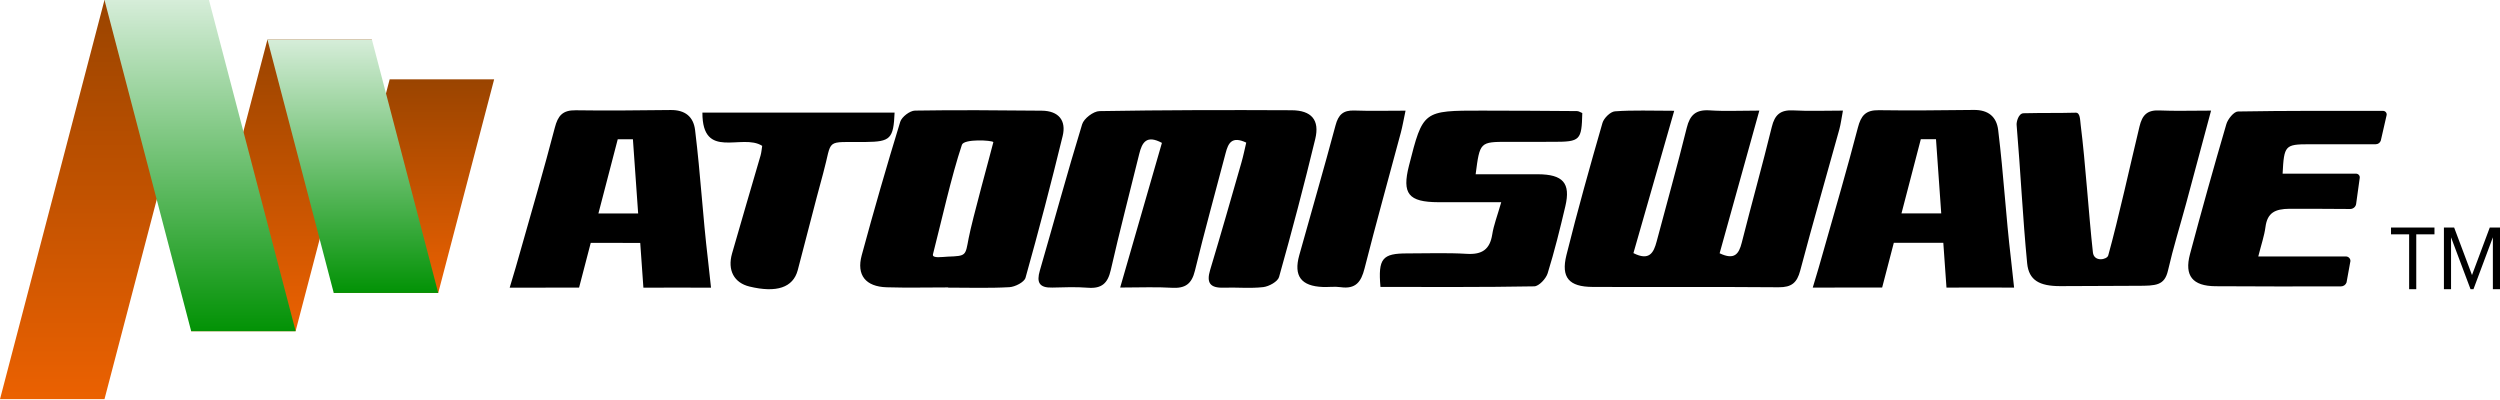
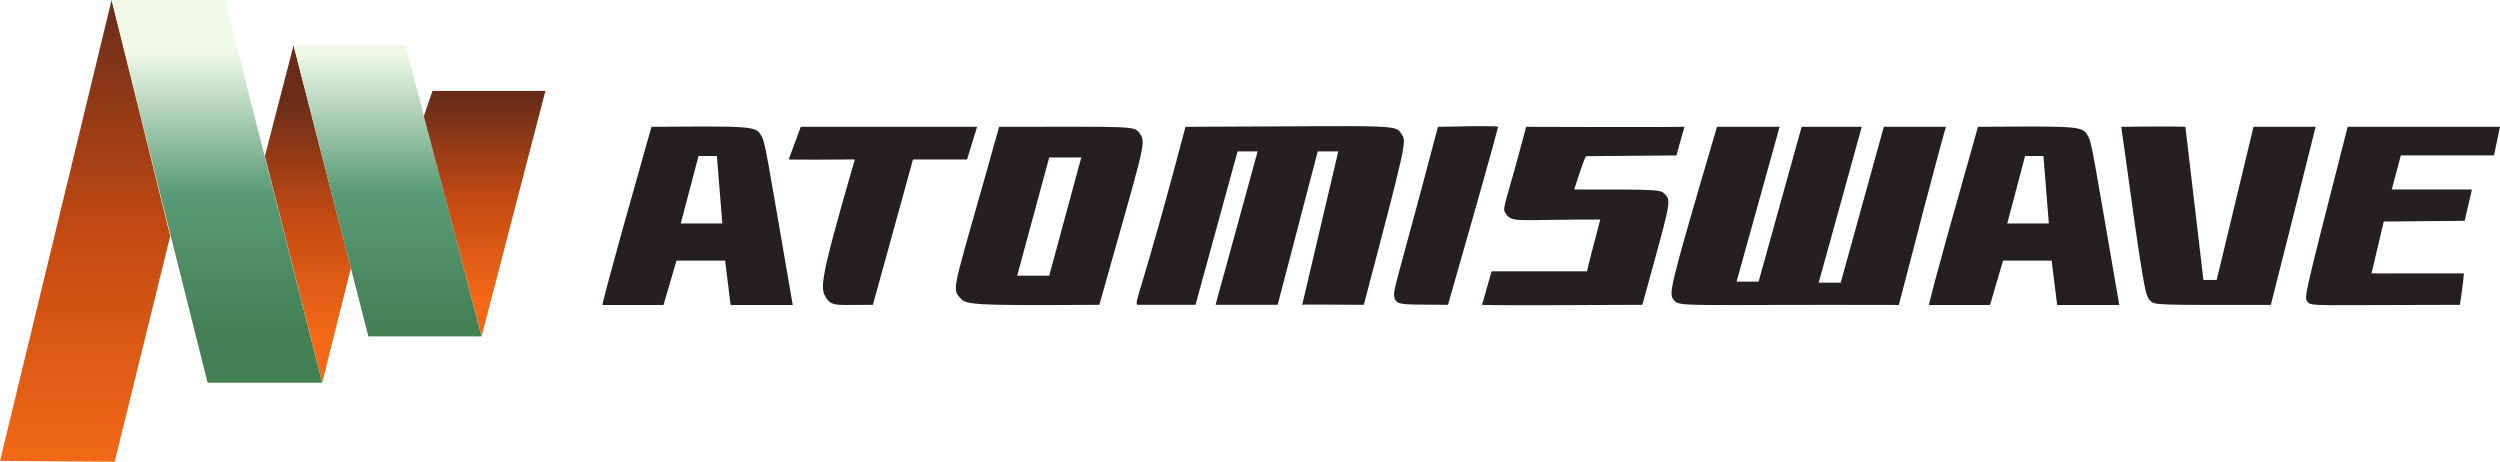
- <svg xmlns="http://www.w3.org/2000/svg" viewBox="0 0 1919.575 306.48">
-   <linearGradient id="a" gradientUnits="userSpaceOnUse" x1="317.84" y1="224.944" x2="317.84" y2="60.902">
-     <stop offset="0" stop-color="#eb6101" />
-     <stop offset="1" stop-color="#9a4400" />
+ <svg xmlns="http://www.w3.org/2000/svg" xmlns:xlink="http://www.w3.org/1999/xlink" height="152.559mm" viewBox="0 0 495.59 91.536" width="825.984mm">
+   <linearGradient id="a">
+     <stop offset="0" stop-color="#f36917" />
+     <stop offset=".5" stop-color="#c24a13" />
+     <stop offset="1" stop-color="#682c19" />
  </linearGradient>
-   <path fill="url(#a)" d="M336.482 224.944h-80.224l42.94-164.042h80.225z" />
-   <linearGradient id="b" gradientUnits="userSpaceOnUse" x1="216.145" y1="254.308" x2="216.145" y2="30.393">
-     <stop offset="0" stop-color="#eb6101" />
-     <stop offset="1" stop-color="#9a4400" />
+   <linearGradient id="b" gradientTransform="matrix(-.00002 -177.2217 177.2217 -.00002 220.3335 -349.8897)" gradientUnits="userSpaceOnUse" spreadMethod="pad" x1="0" x2="1" xlink:href="#a" y1="0" y2="0" />
+   <linearGradient id="c">
+     <stop offset="0" stop-color="#f0f9e8" />
+     <stop offset=".511" stop-color="#599b77" />
+     <stop offset="1" stop-color="#458055" />
  </linearGradient>
-   <path fill="url(#b)" d="M226.951 254.307h-80.224l58.612-223.914h80.225z" />
-   <linearGradient id="c" gradientUnits="userSpaceOnUse" x1="80.225" y1="306.48" x2="80.225">
-     <stop offset="0" stop-color="#eb6101" />
-     <stop offset="1" stop-color="#9a4400" />
-   </linearGradient>
-   <path fill="url(#c)" d="M80.225 306.48H0L80.225 0h80.225z" />
-   <linearGradient id="d" gradientUnits="userSpaceOnUse" x1="270.914" y1="224.944" x2="270.914" y2="30.393">
-     <stop offset="0" stop-color="#029205" />
-     <stop offset="1" stop-color="#d6edd9" />
-   </linearGradient>
-   <path fill="url(#d)" d="M285.564 30.393h-80.225l50.926 194.551h80.225z" />
-   <linearGradient id="e" gradientUnits="userSpaceOnUse" x1="153.621" y1="254.308" x2="153.621">
-     <stop offset="0" stop-color="#029205" />
-     <stop offset="1" stop-color="#d6edd9" />
-   </linearGradient>
-   <path fill="url(#e)" d="M227.018 254.307L160.45 0H80.225l66.568 254.307z" />
-   <g>
-     <path d="M956.903 109.502c-11.134-5.284-13.855.505-15.822 8.03-7.866 30.099-16.257 60.075-23.576 90.298-2.473 10.212-7.424 13.78-17.895 13.128-12.012-.748-24.11-.173-39.508-.173l32.056-111.079c-11.87-6.394-15.269-.281-17.428 8.516-7.296 29.73-15.071 59.355-21.865 89.192-2.287 10.044-6.887 14.345-17.551 13.517-9.069-.704-18.246-.375-27.364-.12-10.075.283-12.138-4.061-9.561-12.941 10.878-37.478 21.088-75.146 32.517-112.461 1.35-4.407 8.655-10.013 13.29-10.093 49.163-.845 98.345-.908 147.519-.665 15.301.076 21.683 7.502 18.181 22.011-8.57 35.509-17.906 70.854-27.802 106.034-.99 3.518-7.71 7.244-12.151 7.758-9.998 1.156-20.244.085-30.372.427-10.66.36-13.311-3.918-10.385-13.619 8.275-27.435 16.12-54.994 24.043-82.529 1.457-5.057 2.48-10.23 3.674-15.231zM1285.509 85.06l-31.317 109.289c12.23 6.203 15.54-.285 17.822-8.891 7.721-29.114 15.893-58.12 23.128-87.346 2.451-9.902 7.044-14.096 17.712-13.366 11.486.786 23.073.178 38.017.178l-30.492 109.551c11.338 5.395 14.779.643 17.001-8.167 7.483-29.674 15.792-59.153 23.063-88.874 2.288-9.352 6.631-13.22 16.6-12.665 12.013.668 24.095.158 38.02.158-1.171 6.208-1.652 10.377-2.761 14.381-10.023 36.172-20.449 72.242-30.054 108.517-2.44 9.215-6.553 12.828-16.549 12.742-47.641-.412-95.289-.019-142.933-.259-18.008-.091-24.31-7.175-20.015-24.439 8.462-34.004 17.963-67.771 27.668-101.463 1.064-3.694 6.084-8.666 9.589-8.923 13.998-1.026 28.123-.423 45.501-.423zM727.901 220.689c-15.714 0-31.439.379-47.137-.105-16.055-.495-23.246-9.305-19.12-24.549a3227.636 3227.636 0 0 1 29.572-102.484c1.155-3.769 7.384-8.562 11.337-8.631 32.426-.563 64.871-.213 97.309.067 13.168.114 18.938 7.691 16.082 19.421a3235.773 3235.773 0 0 1-28.519 108.864c-.946 3.37-7.996 6.986-12.404 7.232-15.662.876-31.407.342-47.121.342l.001-.157zm-11.546-25.449c-.877 3.411 7.367 1.967 11.327 1.818 14.433-.544 13.499-.647 16.077-14.143 2.754-14.417 16.835-65.069 18.977-73.812-1.215-1.453-22.572-2.635-24.156 2.086-8.051 24.001-15.825 59.164-22.225 84.051zM1697.727 84.93c-6.92 25.782-12.983 48.537-19.143 71.266-4.645 17.138-9.967 34.124-13.913 51.41-2.666 11.68-9.13 11.837-23.695 11.837-21.41 0-36.148.252-59.069.252-15.879 0-24.123-4.426-25.395-17.535-3.424-35.295-5.094-71.054-8.102-106.387-.166-1.946 1.312-8.725 5.357-8.818 15.975-.37 26.698-.059 40.032-.432 3.477-.097 3.312 5.445 3.819 9.459 3.646 28.826 6.166 68.832 9.366 97.717.761 7.708 10.854 5.785 11.791 2.405 7.906-28.52 17.061-70.237 24.001-98.993 2.091-8.665 5.791-12.74 15.266-12.312 12.024.542 24.097.131 39.685.131zM1133.047 133.782c16.574 0 32.179-.054 47.784.014 19.301.084 25.266 6.77 21.094 24.531-4.06 17.287-8.334 34.561-13.587 51.526-1.277 4.122-6.711 9.948-10.329 10.014-39.396.721-78.811.451-118.046.451-1.917-21.906 1.411-25.767 20.615-25.741 15.207.02 30.458-.597 45.607.329 11.904.728 17.802-3.471 19.602-14.894 1.13-7.171 3.861-14.103 6.904-24.745-17.583 0-32.95.052-48.316-.012-22.949-.096-28.018-6.457-22.515-28.087 10.744-42.231 10.744-42.267 56.027-42.232 24.328.019 48.656.162 72.983.358 1.383.011 2.758 1.008 4.062 1.517-.498 20.929-1.615 22.053-21.952 22.093-11.659.023-23.318-.004-34.977.005-21.727.016-21.727.02-24.956 24.873zM585.232 111.989c-15.43-9.917-46.001 11.499-45.907-25.526h147.568c-.835 20.072-3.219 22.375-22.154 22.558-32.283.311-25.191-3.233-32.705 24.116-6.788 24.705-12.908 49.582-19.513 74.335-3.566 13.362-16.304 17.563-37.035 12.548-11.775-2.848-17.075-12.442-13.393-25.394 7.142-25.126 14.628-50.159 21.899-75.251.663-2.288.806-4.72 1.24-7.386zM1079.219 84.978c-1.578 7.416-2.374 12.188-3.619 16.845-9.308 34.793-19.016 69.489-27.88 104.388-2.58 10.16-6.715 15.946-18.37 14.284-4.464-.637-9.109.03-13.661-.145-16.641-.639-22.52-8.406-18.095-24.31 9.26-33.288 18.964-66.461 27.882-99.835 2.164-8.1 5.82-11.666 14.518-11.344 12.46.46 24.952.117 39.225.117zM485.971 106.931h-11.649l-14.849 56.977h30.524l-4.026-56.977zm57.712 93.323l2.255 20.632c-4.555-.145-47.357-.001-51.918 0l-2.428-34.367-38.004-.038-8.95 34.341c-20.032 0-36.576.064-53.292.064 3.288-10.644 6.02-20.336 8.394-28.701 8.899-31.352 18.058-62.642 26.269-94.165 2.363-9.071 5.87-13.509 16.057-13.346 24.311.389 48.638.041 72.956-.198 10.987-.108 17.438 5.091 18.689 15.403 4.453 36.698 5.629 63.666 9.972 100.375zM1486.512 106.867h-11.649l-14.849 56.977h30.524l-4.026-56.977zm57.713 93.323l2.255 20.632c-4.555-.145-47.357-.001-51.918 0l-2.428-34.367-38.004-.038-8.95 34.341c-20.032 0-36.576.064-53.292.064 3.288-10.644 6.02-20.336 8.394-28.701 8.899-31.352 18.058-62.642 26.269-94.165 2.363-9.071 5.87-13.509 16.057-13.346 24.311.389 48.638.041 72.956-.198 10.987-.108 17.438 5.091 18.689 15.403 4.453 36.698 5.629 63.666 9.972 100.375zM1801.743 216.868l2.808-15.46c.758-2.216-.937-4.503-3.337-4.503l-67.243.025c2.356-9.389 4.638-15.889 5.514-22.563 1.454-11.076 7.346-13.954 18.547-14.064 10.018-.099 33.903.13 46.499.167 2.319.007 4.267-1.66 4.576-3.896l2.774-20.032c.235-1.695-1.12-3.202-2.878-3.202h-56.348c1.105-21.713 1.866-22.515 20.333-22.583 11.74-.043 37.404.015 51.184-.01 1.813-.003 3.382-1.166 3.894-2.858l4.391-19.2c.538-1.779-.811-3.56-2.717-3.561-36.596-.014-74.815-.173-111.375.476-3.115.055-7.769 5.821-8.907 9.71a4233.756 4233.756 0 0 0-27.925 99.839c-4.43 16.63 2.003 24.466 19.556 24.621 27.308.241 68.037.172 96.357.128 1.959-.003 3.678-1.225 4.297-3.034z" />
-     <g>
-       <path d="M1855.278 222.069h-5.474v-42.128h-13.916v-5.255h33.371v5.255h-13.981v42.128zM1919.575 222.069h-5.474v-39.853l-14.904 39.853h-2.243l-14.968-39.853v39.853h-5.474v-47.383h7.846l13.718 36.514 13.653-36.514h7.846v47.383z" />
+   <linearGradient id="d" gradientTransform="matrix(-.14835 106.2346 -106.2346 -.14835 270.9917 -507.1177)" gradientUnits="userSpaceOnUse" spreadMethod="pad" x1="0" x2="1" xlink:href="#c" y1="0" y2="0" />
+   <linearGradient id="e" gradientTransform="matrix(0 -91.23962 91.23962 0 305.833 -398.5498)" gradientUnits="userSpaceOnUse" spreadMethod="pad" x1="0" x2="1" xlink:href="#a" y1="0" y2="0" />
+   <linearGradient id="f" gradientTransform="matrix(0 104.7657 -104.7657 0 336.416 -506.8496)" gradientUnits="userSpaceOnUse" spreadMethod="pad" x1="0" x2="1" xlink:href="#c" y1="0" y2="0" />
+   <linearGradient id="g" gradientTransform="matrix(0 -77.85007 77.85007 0 373.667 -412.0342)" gradientUnits="userSpaceOnUse" spreadMethod="pad" x1="0" x2="1" xlink:href="#a" y1="0" y2="0" />
+   <g stroke-width=".683">
+     <path d="m187.667-350.224s42.833-176.888 42.833-176.888 22.5 90.555 22.5 90.555-21.334 86.667-21.334 86.667-44-.334-44-.334z" fill="url(#b)" transform="matrix(.5165019 0 0 .5165019 -96.93036 272.2543)" />
+     <path d="m230.5-527.112h43.5s37.334 146.89 37.334 146.89h-44s-36.834-146.89-36.834-146.89z" fill="url(#d)" transform="matrix(.5165019 0 0 .5165019 -96.93036 272.2543)" />
+     <path d="m300.332-509.667s22.002 85.446 22.002 85.446-11 44-11 44-22.001-87-22.001-87 11-42.446 11-42.446z" fill="url(#e)" transform="matrix(.5165019 0 0 .5165019 -96.93036 272.2543)" />
+     <path d="m300.332-509.667s28.735 111.666 28.735 111.666h43.433s-29.23-111.666-29.23-111.666z" fill="url(#f)" transform="matrix(.5165019 0 0 .5165019 -96.93036 272.2543)" />
+     <path d="m397-492.223s-24.5 94.222-24.5 94.222-22.166-84.555-22.166-84.555 3.333-9.667 3.333-9.667z" fill="url(#g)" transform="matrix(.5165019 0 0 .5165019 -96.93036 272.2543)" />
+   </g>
+   <g fill="#242021" stroke-width=".296" transform="matrix(1.191695 0 0 1.191695 -49.57879 406.1895)">
+     <path d="m179.132-291.163c-1.159-1.665-1.316-2.537 4.675-23.165-10.084.083-11 0-11 0s2-5.427 2-5.427h29.333s-1.667 5.427-1.667 5.427h-9s.008.039-6.667 24.186c-5.841-.021-6.732.334-7.675-1.021z" />
+     <path d="m216.14-314.661s-5.333 19.666-5.333 19.666h5.333s5.333-19.666 5.333-19.666zm15.159-3.836c.996 1.503.5 2.334-6.826 28.354-22.674.146-22.174-.021-23.341-1.354-1.321-1.511-.5-2.507 6.675-28.258 23.041.003 22.5-.24 23.492 1.258z" />
+     <path d="m230.807-290.143c-.576-.477.75-2.05 8-29.612 36.791-.122 34.791-.49 36.041 1.385.715 1.072.617 1.706-6.375 28.228-12-.103-10.25 0-10.25 0s6-25.519 6-25.519h-3.417s-6.667 25.519-6.667 25.519h-10.333s7-25.519 7-25.519h-3.333s-7 25.519-7 25.519z" />
+     <path d="m273.599-291.245c-.375-1.375 0-1.132 7.209-28.51 10.416-.247 9.999 0 9.999 0s-.341 1.758-8.333 29.612c-7.125-.103-8.521.196-8.875-1.103z" />
+     <path d="m288.141-290.143s1.583-5.571 1.583-5.571h15.875s.208-1.114 2.208-8.614c-14.333-.042-14.716.669-15.833-1.167-.508-.836.159-1.509 3.5-14.26 22.325.084 26.333 0 26.333 0s-1.333 4.76-1.333 4.76-15 .125-15 .125-.175-.293-2 5.542c15-.042 14.37.078 15.125.833 1.125 1.125.75 1.75-3.792 18.353-28.167.147-26.666 0-26.666 0z" />
+     <path d="m327.224-319.755c-8.25 28.043-8.049 27.697-7.125 28.885.875 1.125 2.25.649 37.375.752 7-27.103 7.833-29.637 7.833-29.637h-10.333s-7.167 25.927-7.167 25.927h-3.667s7.167-25.927 7.167-25.927h-10s-7.166 25.76-7.166 25.76h-3.667s7.167-25.76 7.167-25.76-1.667 0-10.417 0z" />
+     <path d="m394.474-319.755c3.834 27.753 3.959 28.052 4.834 28.927.75.75.791.708 20.041.708 7.125-28.125.375-1.507 7.458-29.635h-10.333s-6.125 25.469-6.125 25.469h-2.208s-3-25.469-3-25.469-2.542-.122-10.667 0z" />
+     <path d="m457.474-319.755s-1.125.003-25.333 0c-7.292 28.503-7.292 28.362-6.667 29.135s1.5.5 25.333.478c.542-3.478.667-5.228.667-5.228h-15.375s2.042-8.625 2.042-8.625 13.458-.125 13.458-.125 1.208-5.208 1.208-5.208h-13.333s1.5-5.667 1.5-5.667h15.5s1-4.76 1-4.76z" />
+     <g stroke-width=".296">
+       <path d="m378.474-314.901s-2.963 11.219-2.963 11.219h6.913s-.9-11.219-.9-11.219zm15.666 24.783h-10.333s-.917-7.377-.917-7.377h-8.084s-2.165 7.377-2.165 7.377h-10.168s.001-.885 8.167-29.637c16.709-.123 17.334-.115 18.209 1.385.75 1.125.881 2.799 5.291 28.252z" />
+       <path d="m157.807-314.901s-2.963 11.219-2.963 11.219h6.913s-.9-11.219-.9-11.219zm15.666 24.783h-10.333s-.917-7.377-.917-7.377h-8.084s-2.165 7.377-2.165 7.377h-10.168s.001-.885 8.167-29.637c16.709-.123 17.334-.115 18.209 1.385.75 1.125.881 2.799 5.291 28.252z" />
    </g>
  </g>
</svg>
